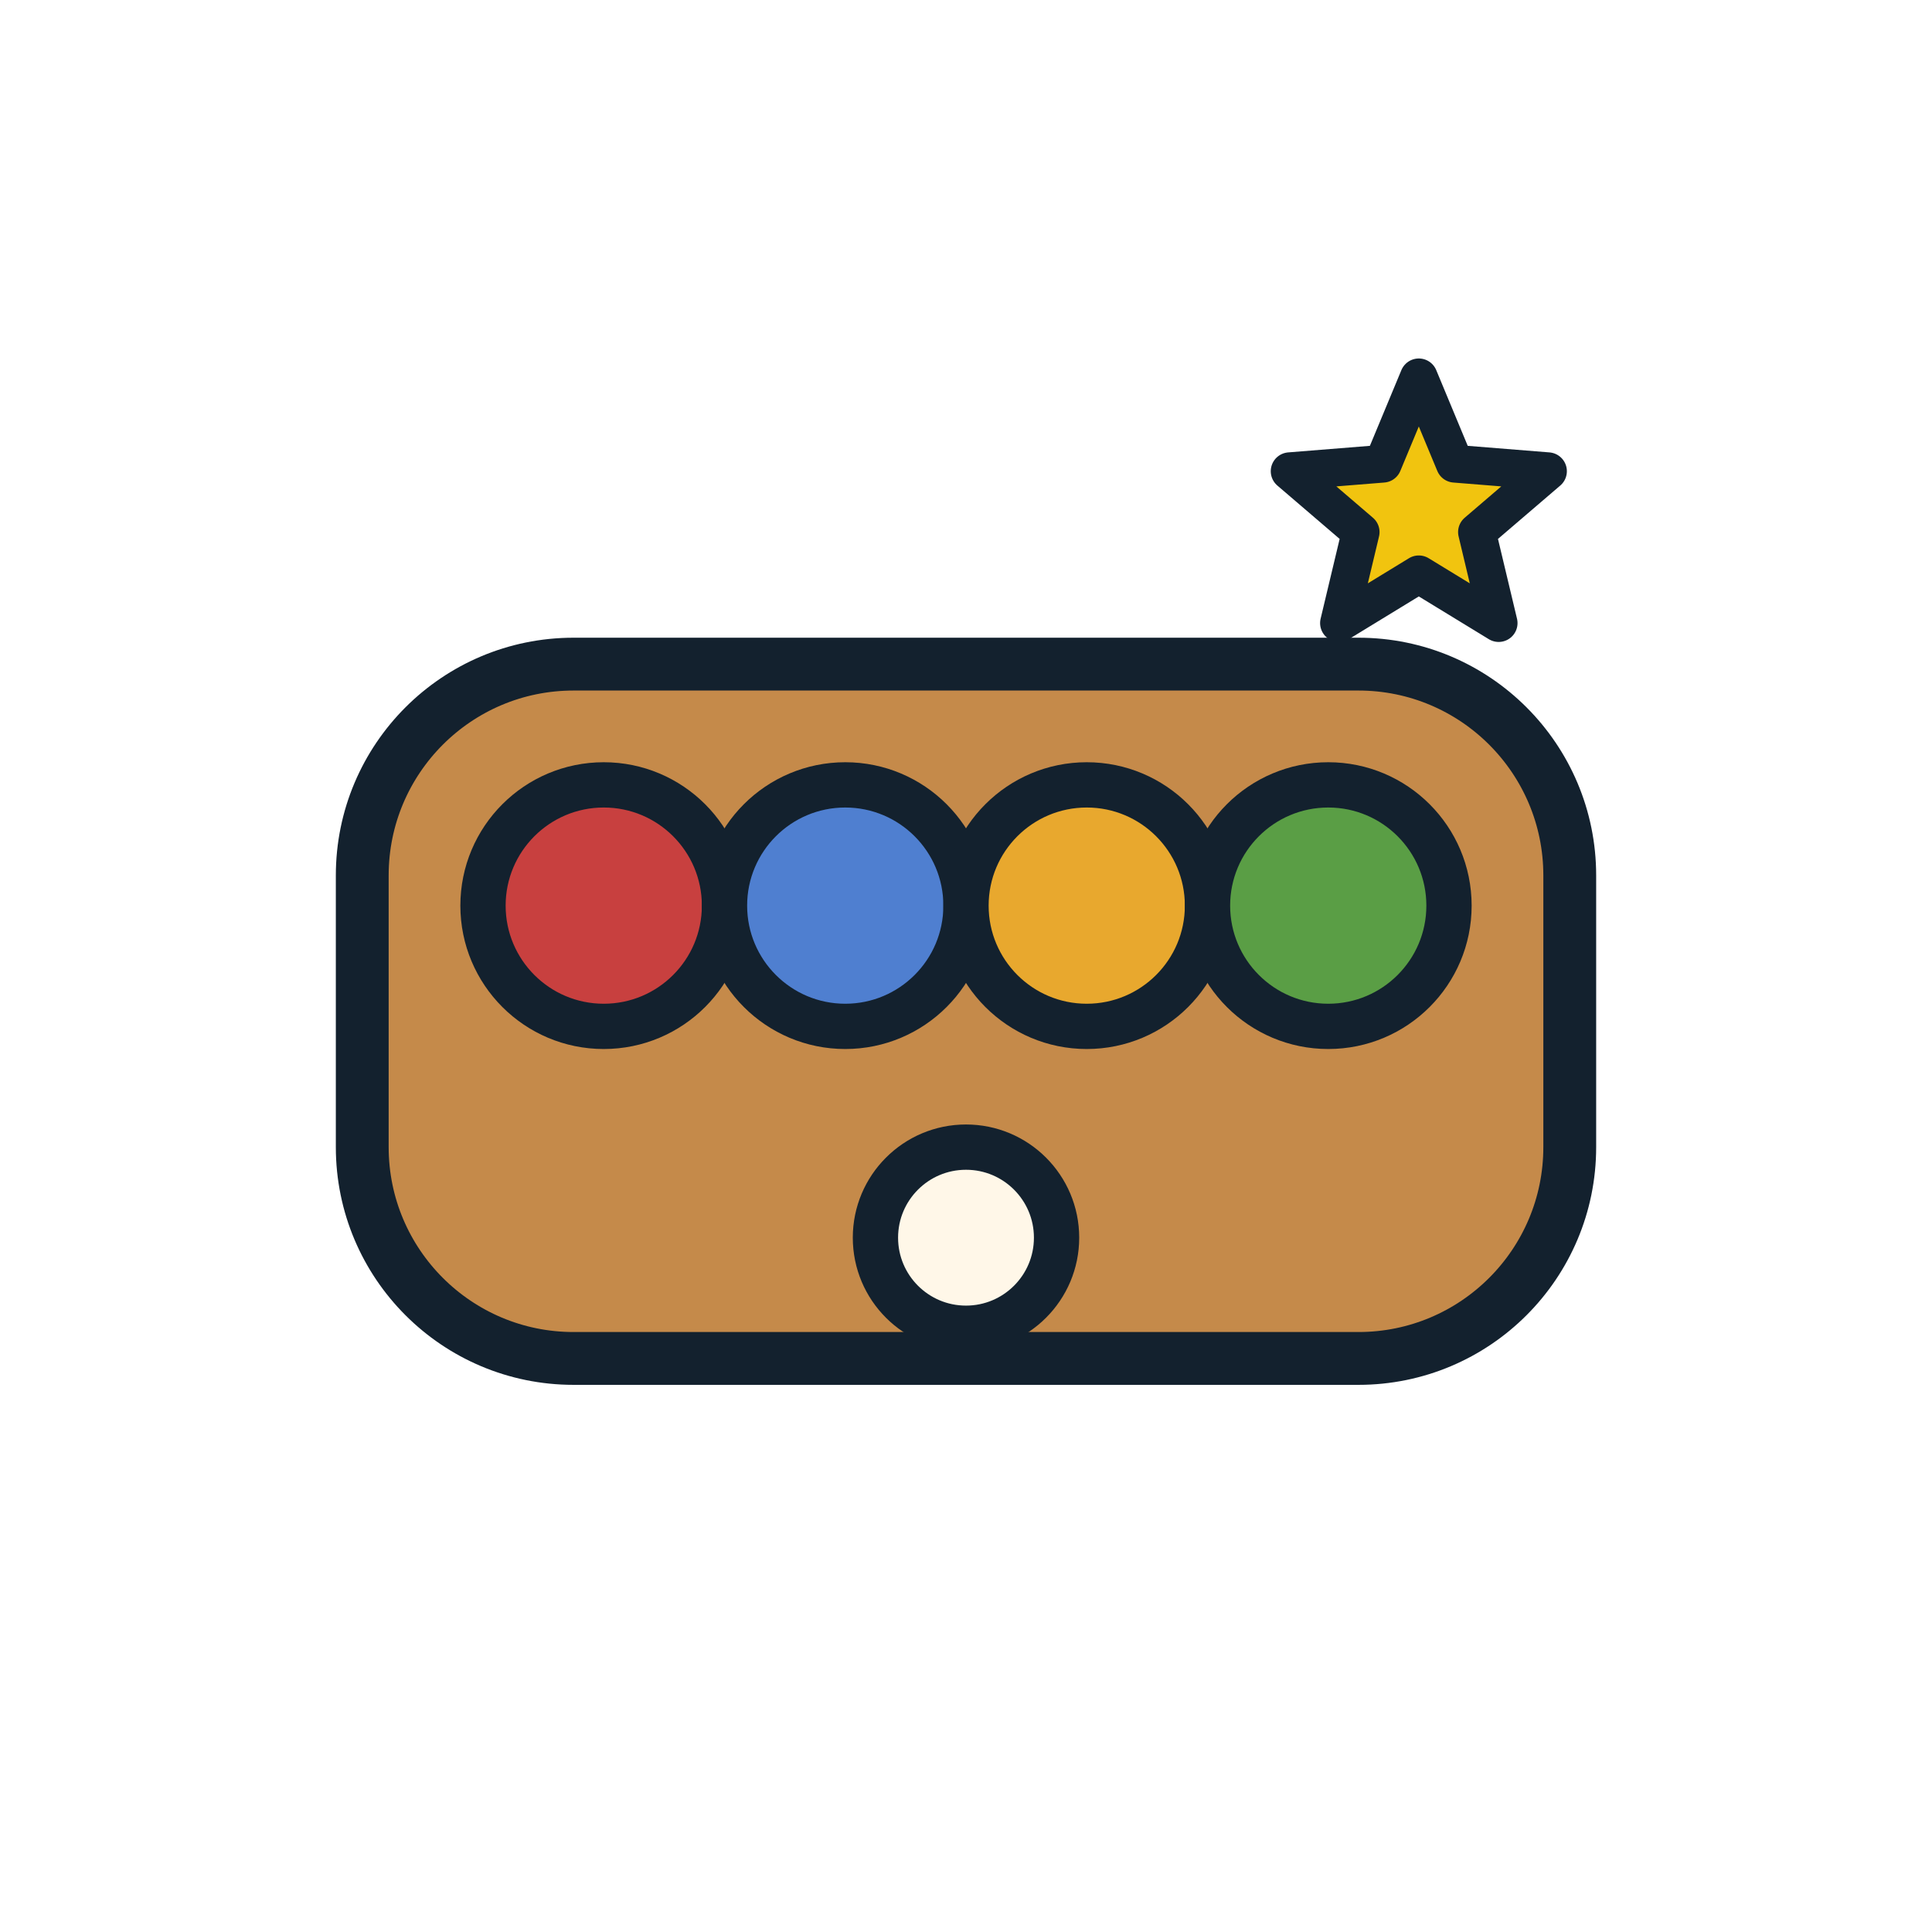
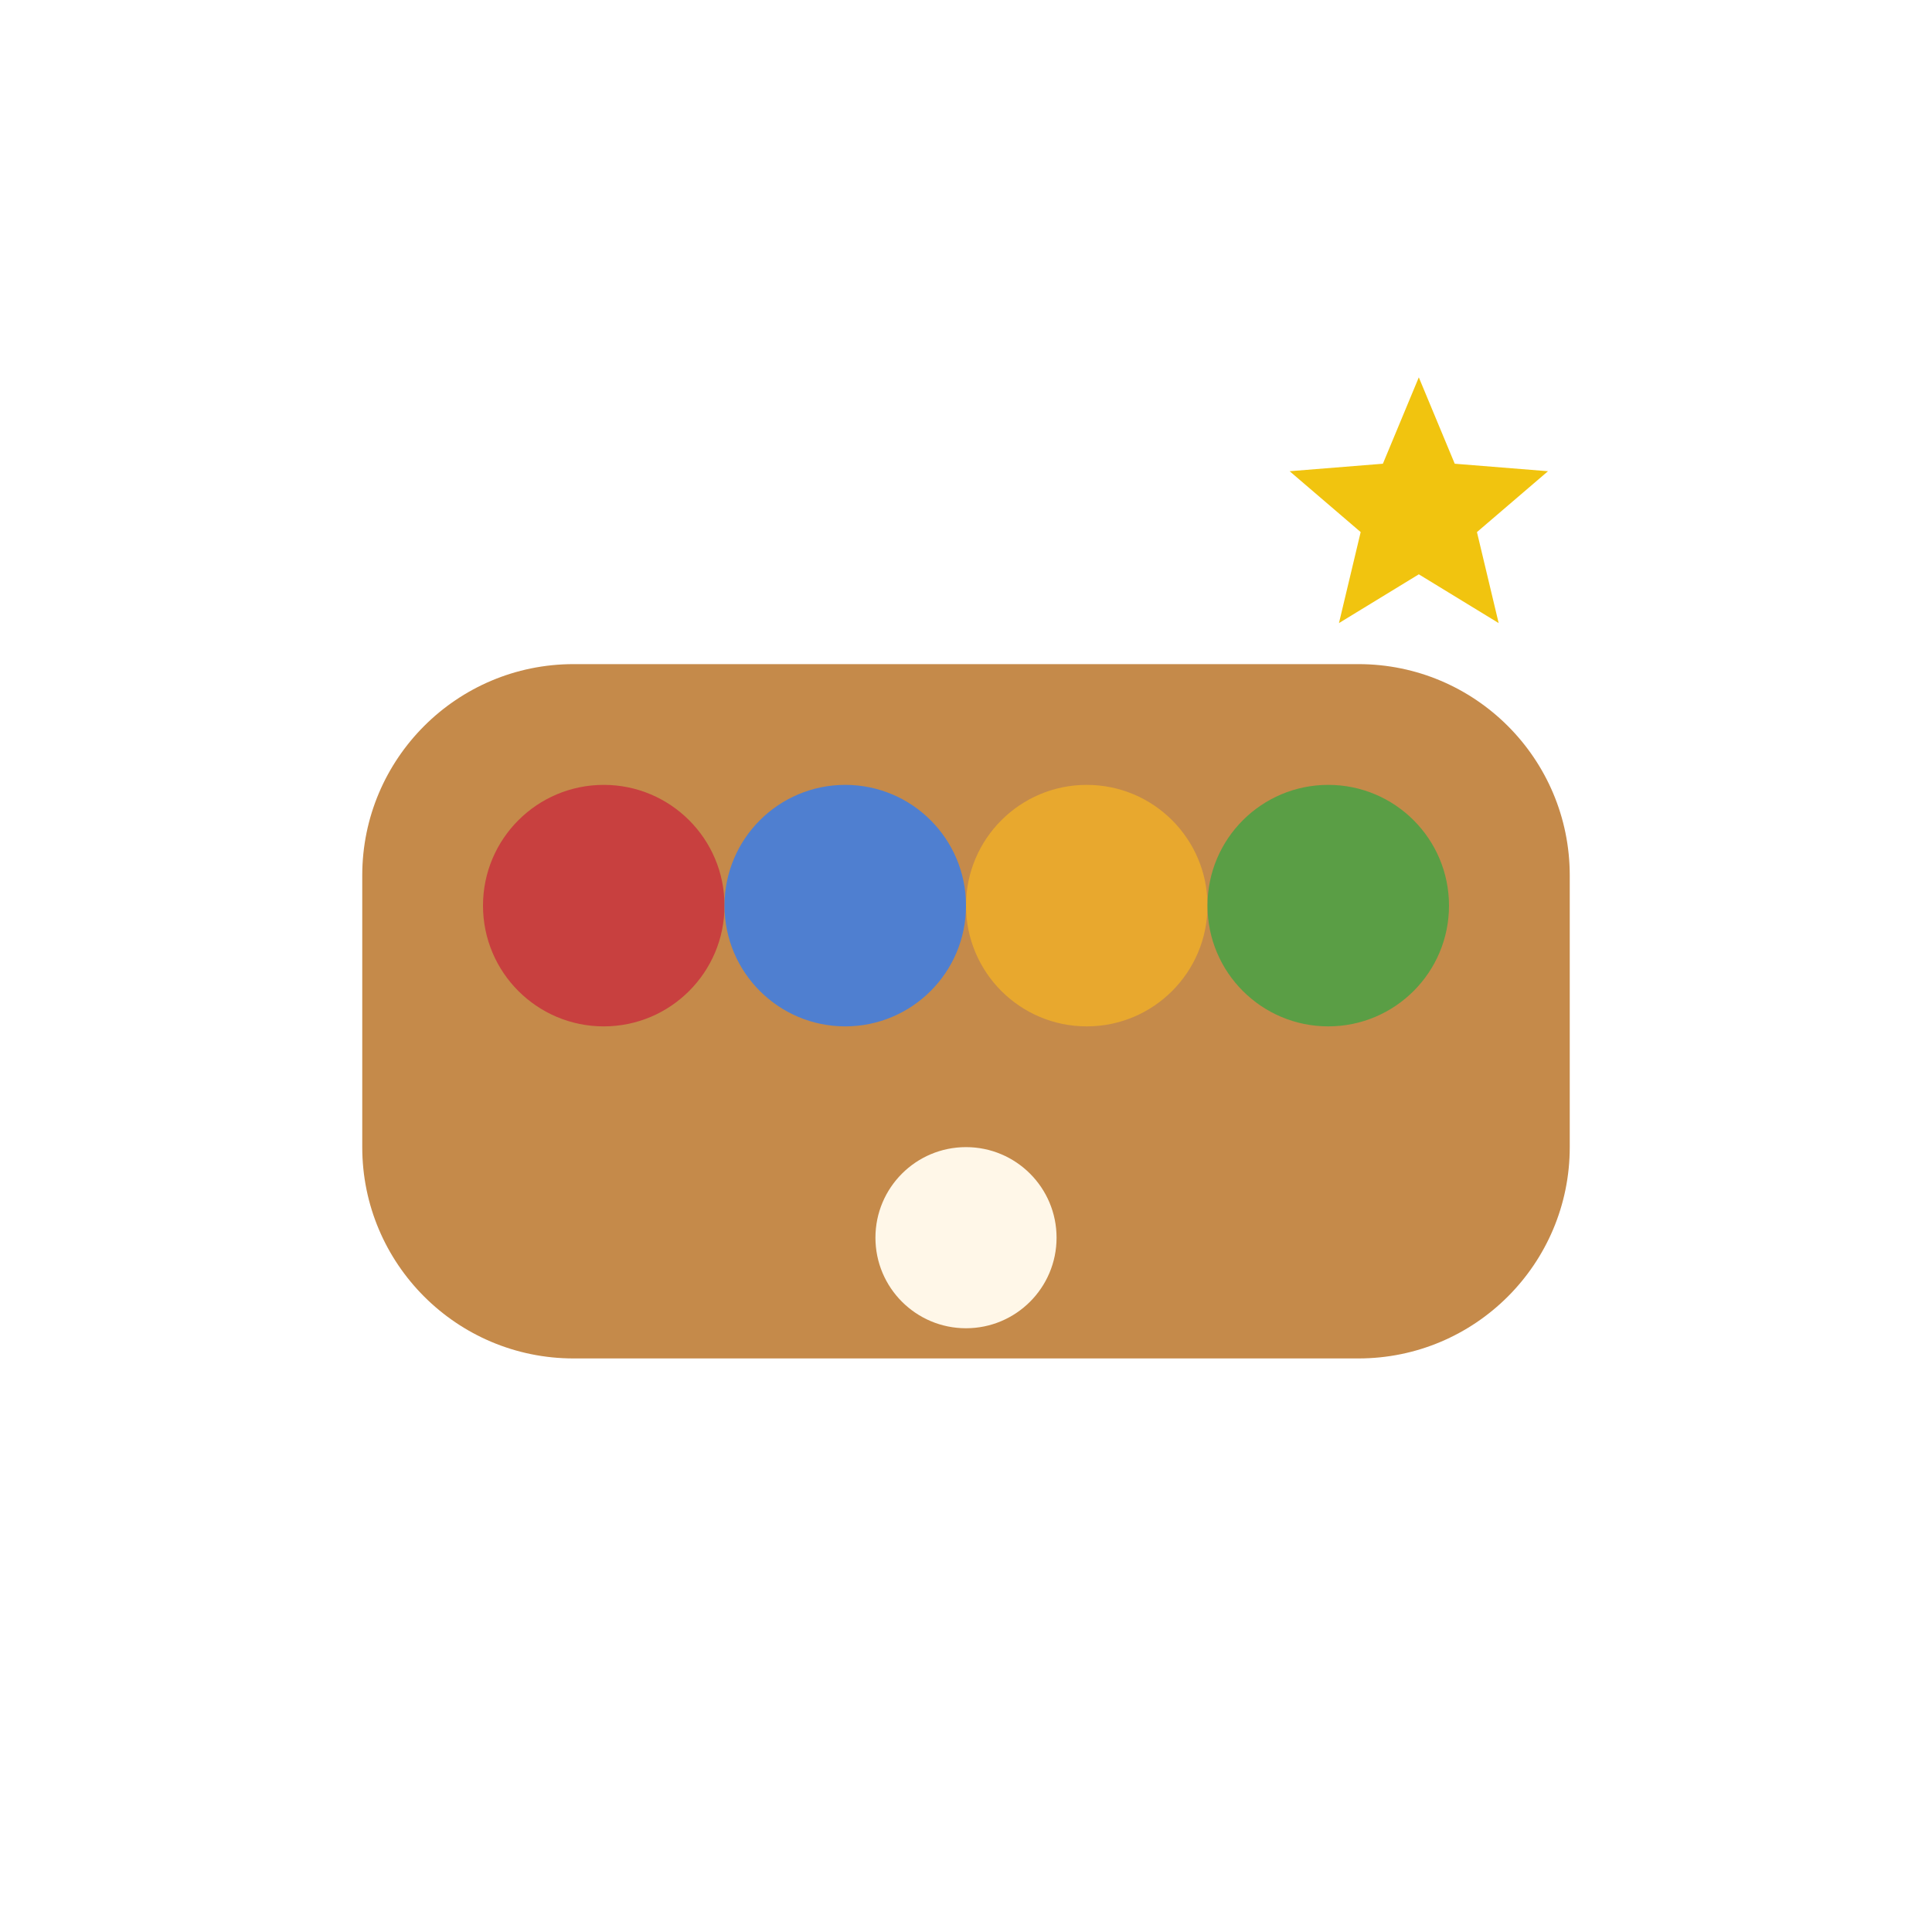
<svg xmlns="http://www.w3.org/2000/svg" viewBox="-14 -18 128 128" width="256" height="256">
-   <rect x="10" y="26" width="80" height="46" rx="14" fill="#c58a4a" stroke="#13212e" stroke-width="3.5" stroke-linejoin="round" stroke-linecap="round" />
-   <circle cx="26" cy="42" r="8" fill="#c8403f" stroke="#13212e" stroke-width="3" stroke-linejoin="round" stroke-linecap="round" />
-   <circle cx="42" cy="42" r="8" fill="#4f7fd0" stroke="#13212e" stroke-width="3" stroke-linejoin="round" stroke-linecap="round" />
-   <circle cx="58" cy="42" r="8" fill="#e8a82e" stroke="#13212e" stroke-width="3" stroke-linejoin="round" stroke-linecap="round" />
-   <circle cx="74" cy="42" r="8" fill="#5a9e45" stroke="#13212e" stroke-width="3" stroke-linejoin="round" stroke-linecap="round" />
-   <circle cx="50" cy="64" r="6" fill="#fff7e8" stroke="#13212e" stroke-width="3" stroke-linejoin="round" stroke-linecap="round" />
-   <path d="M80 7 L82.38 12.723 L88.559 13.219 L83.852 17.252 L85.29 23.281 L80 20.05 L74.71 23.281 L76.148 17.252 L71.441 13.219 L77.62 12.723 Z" fill="#f1c40f" stroke="#13212e" stroke-width="2.5" stroke-linejoin="round" stroke-linecap="round" />
+   <rect x="10" y="26" width="80" height="46" rx="14" fill="#c58a4a" />
+   <circle cx="26" cy="42" r="8" fill="#c8403f" />
+   <circle cx="42" cy="42" r="8" fill="#4f7fd0" />
+   <circle cx="58" cy="42" r="8" fill="#e8a82e" />
+   <circle cx="74" cy="42" r="8" fill="#5a9e45" />
+   <circle cx="50" cy="64" r="6" fill="#fff7e8" />
+   <path d="M80 7 L82.38 12.723 L88.559 13.219 L83.852 17.252 L85.29 23.281 L80 20.05 L74.71 23.281 L76.148 17.252 L71.441 13.219 L77.62 12.723 Z" fill="#f1c40f" />
</svg>
